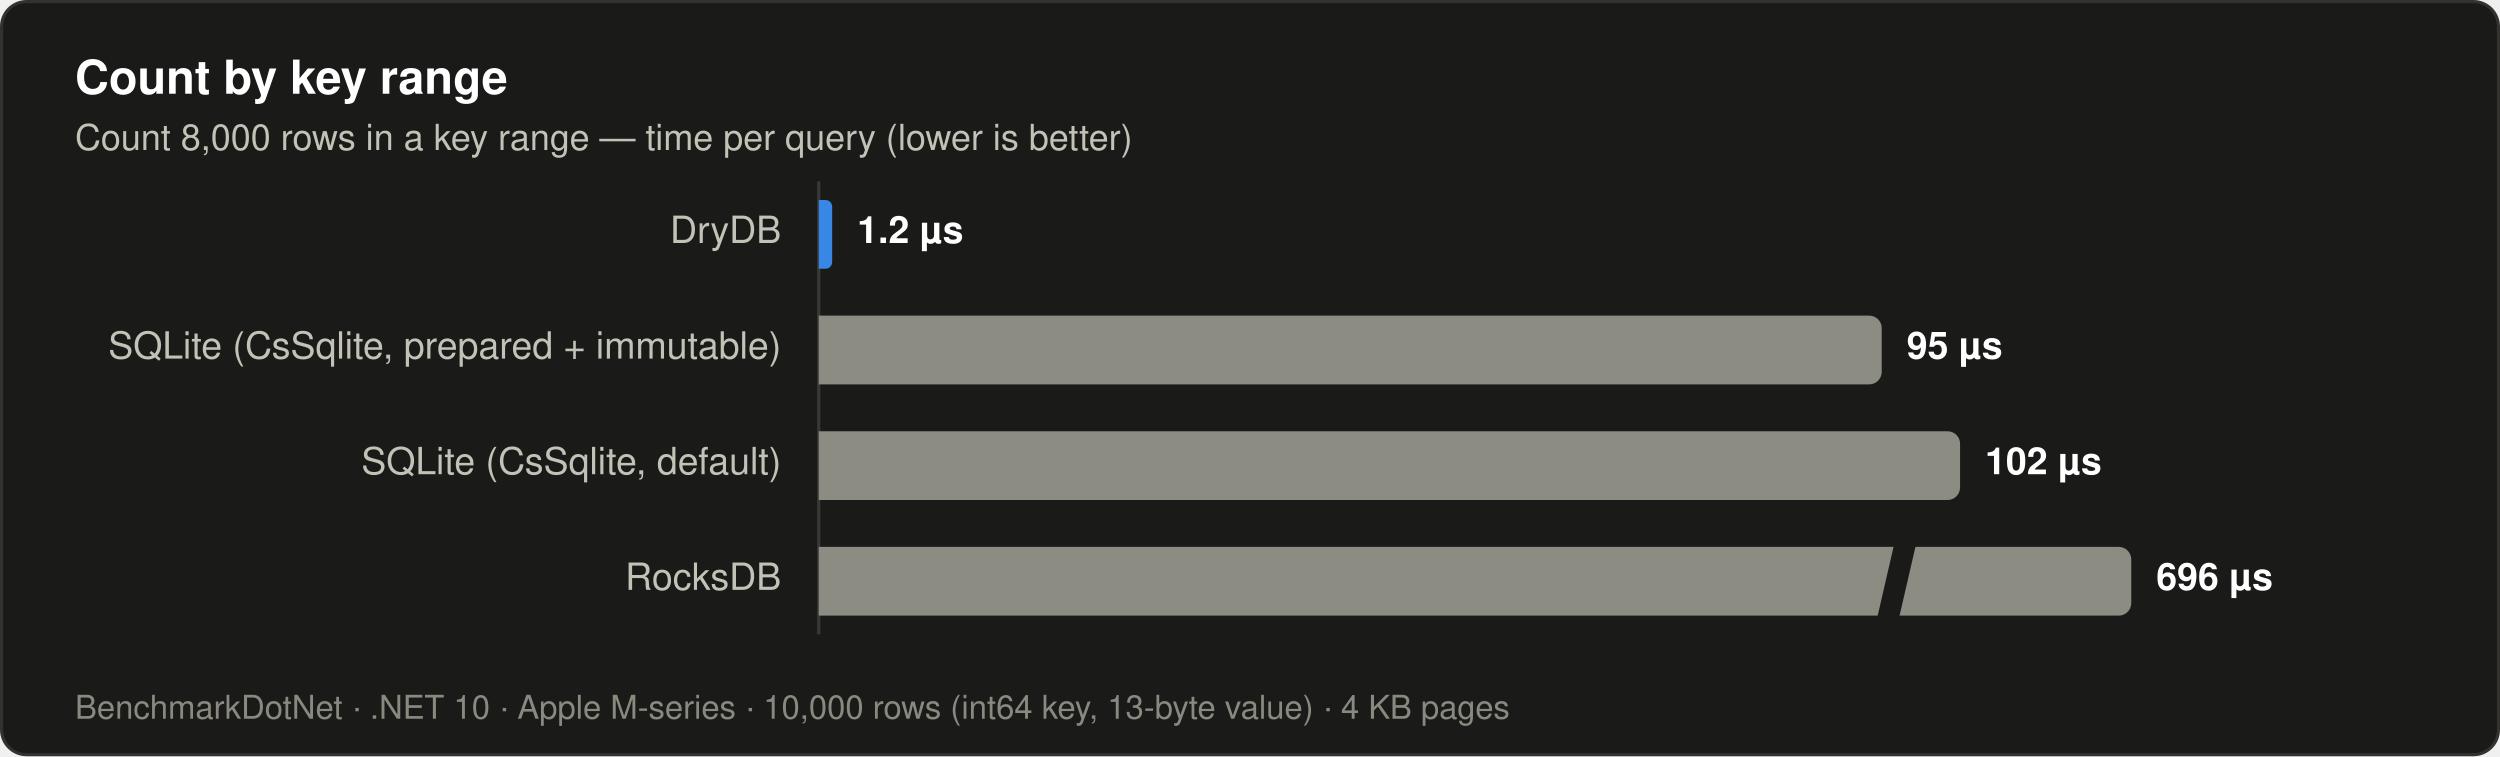
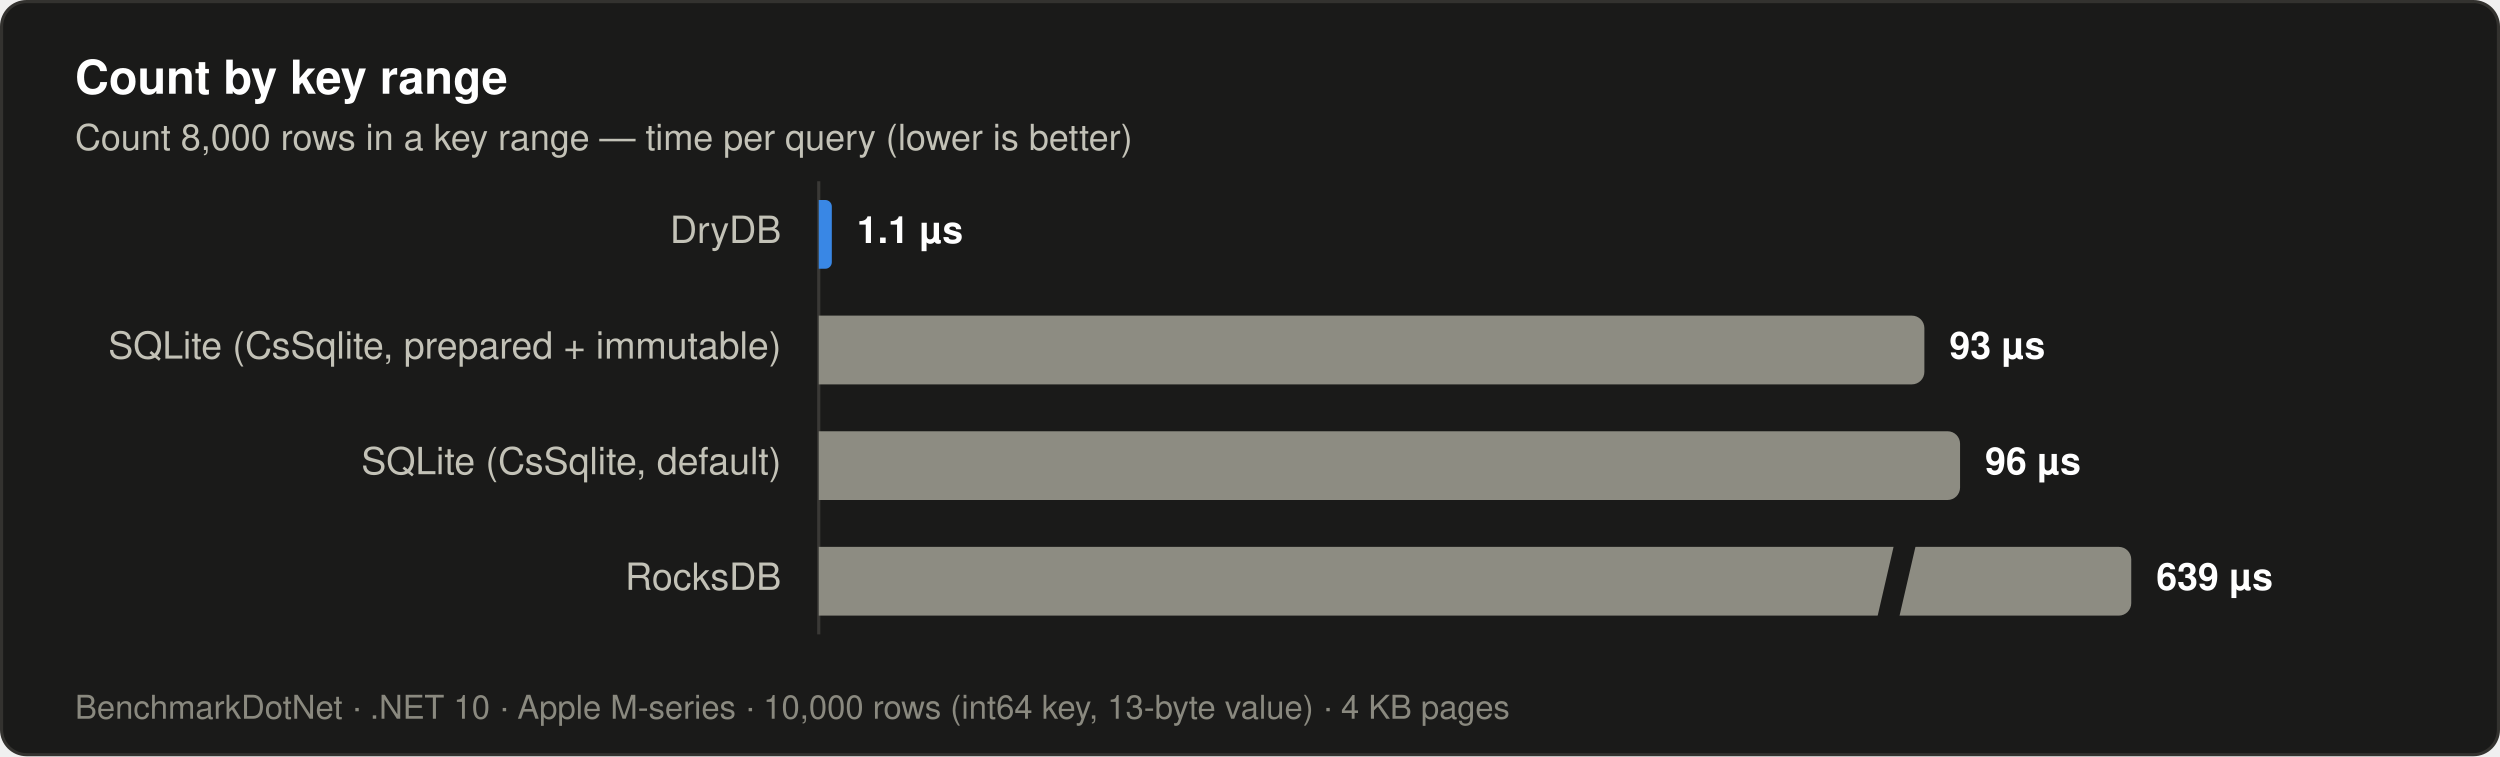
<svg xmlns="http://www.w3.org/2000/svg" viewBox="0 0 800 242" width="800" height="242" role="img" aria-label="Count by key range benchmark">
  <rect x="0.5" y="0.5" width="799" height="241" rx="8" fill="#1a1a19" stroke="#33322f" />
  <g font-family="ui-sans-serif, -apple-system, 'Segoe UI', Helvetica, Arial, sans-serif">
    <text x="24" y="30" font-size="15" font-weight="600" fill="#ffffff">Count by key range</text>
    <text x="24" y="48" font-size="11.5" fill="#c3c2b7">Count 8,000 rows in a key range — time per query (lower is better)</text>
    <line x1="262" y1="58" x2="262" y2="203" stroke="#3a3936" stroke-width="1" />
    <text x="250" y="75" text-anchor="end" dominant-baseline="central" font-size="12" fill="#c3c2b7">DryDB</text>
-     <path d="M262 64 h2.15 a2.148 2.148 0 0 1 2.148 2.148 v17.703 a2.148 2.148 0 0 1 -2.148 2.148 h-2.15 Z" fill="#3987e5" />
-     <text x="274.297" y="75" dominant-baseline="central" font-size="12" font-weight="600" fill="#ffffff">1.2 µs</text>
+     <path d="M262 64 h2.09 a2.092 2.092 0 0 1 2.092 2.092 v17.815 a2.092 2.092 0 0 1 -2.092 2.092 h-2.09 Z" fill="#3987e5" />
+     <text x="274.185" y="75" dominant-baseline="central" font-size="12" font-weight="600" fill="#ffffff">1.1 µs</text>
    <text x="250" y="112" text-anchor="end" dominant-baseline="central" font-size="12" fill="#c3c2b7">SQLite (CsSqlite, prepared + immutable)</text>
-     <path d="M262 101 h336.15 a4 4 0 0 1 4 4 v14 a4 4 0 0 1 -4 4 h-336.15 Z" fill="#8d8c82" />
-     <text x="610.153" y="112" dominant-baseline="central" font-size="12" font-weight="600" fill="#ffffff">95 µs</text>
+     <path d="M262 101 h349.80 a4 4 0 0 1 4 4 v14 a4 4 0 0 1 -4 4 h-349.8 Z" fill="#8d8c82" />
+     <text x="623.804" y="112" dominant-baseline="central" font-size="12" font-weight="600" fill="#ffffff">93 µs</text>
    <text x="250" y="149" text-anchor="end" dominant-baseline="central" font-size="12" fill="#c3c2b7">SQLite (CsSqlite, default)</text>
    <path d="M262 138 h361.22 a4 4 0 0 1 4 4 v14 a4 4 0 0 1 -4 4 h-361.22 Z" fill="#8d8c82" />
-     <text x="635.217" y="149" dominant-baseline="central" font-size="12" font-weight="600" fill="#ffffff">102 µs</text>
+     <text x="635.217" y="149" dominant-baseline="central" font-size="12" font-weight="600" fill="#ffffff">96 µs</text>
    <text x="250" y="186" text-anchor="end" dominant-baseline="central" font-size="12" fill="#c3c2b7">RocksDB</text>
    <path d="M262 175 h416.00 a4 4 0 0 1 4 4 v14 a4 4 0 0 1 -4 4 h-416 Z" fill="#8d8c82" />
    <path d="M606.4 173 l-6 26 h7 l6 -26 Z" fill="#1a1a19" />
-     <text x="690" y="186" dominant-baseline="central" font-size="12" font-weight="600" fill="#ffffff">696 µs</text>
+     <text x="690" y="186" dominant-baseline="central" font-size="12" font-weight="600" fill="#ffffff">639 µs</text>
    <text x="24" y="230" font-size="10.5" fill="#8a897f">BenchmarkDotNet · .NET 10 · Apple M-series · 10,000 rows (int64 key, 13-byte value) · 4 KB pages</text>
  </g>
</svg>
